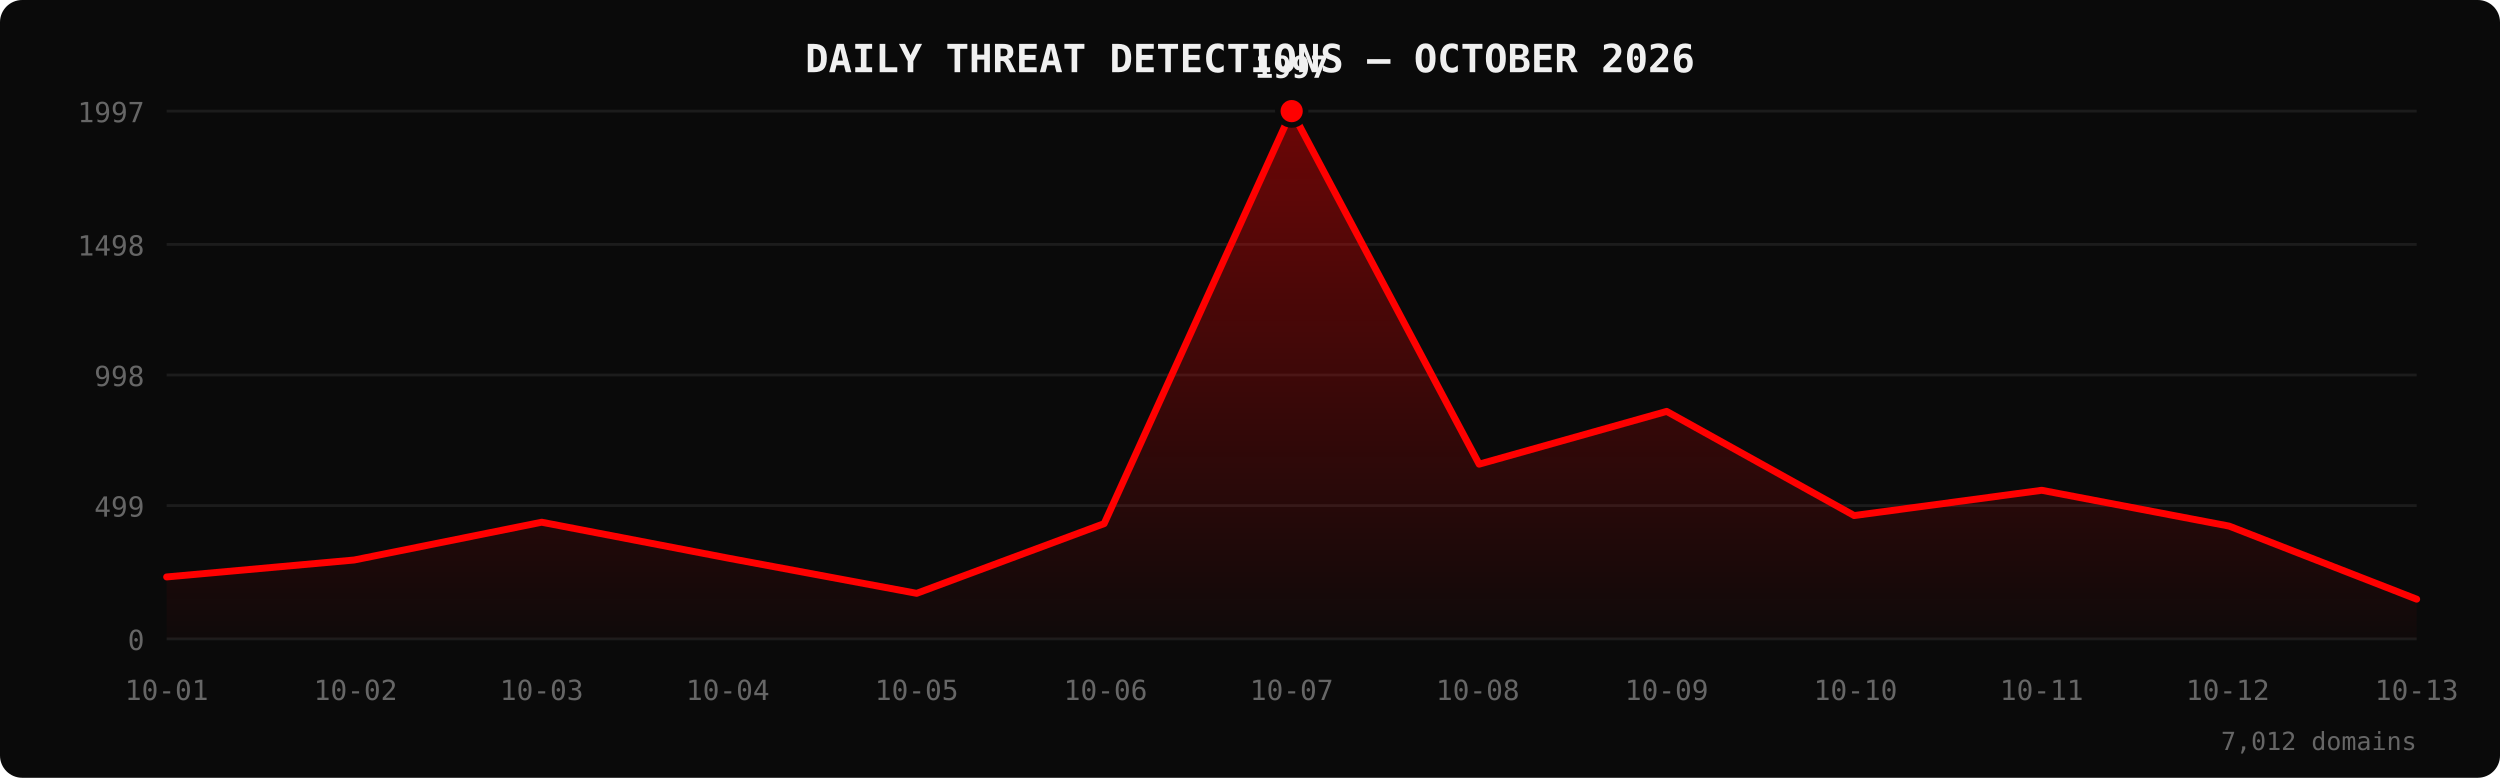
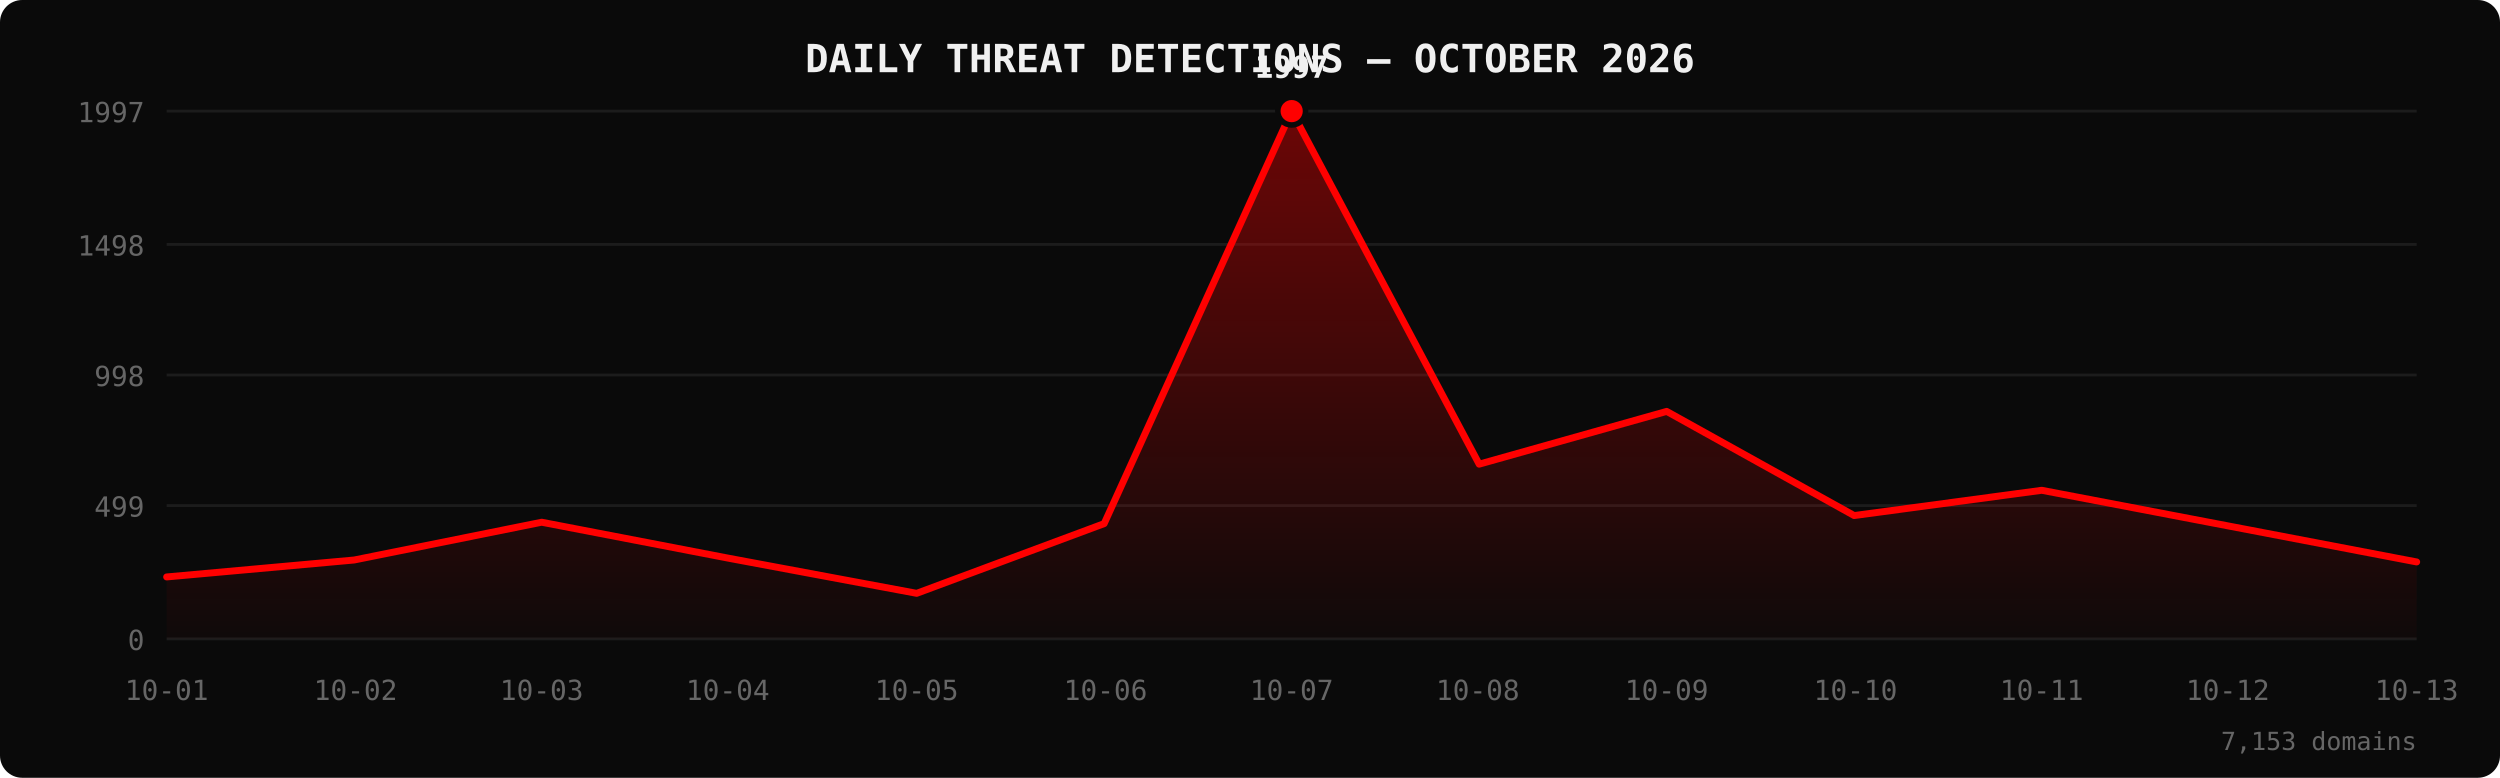
<svg xmlns="http://www.w3.org/2000/svg" width="900" height="280" viewBox="0 0 900 280">
  <rect width="900" height="280" rx="8" fill="#0A0A0A" />
  <text x="450" y="26" fill="#F0F0F0" font-size="14" text-anchor="middle" font-family="monospace" font-weight="bold">DAILY THREAT DETECTIONS — OCTOBER 2026</text>
  <line x1="60" y1="230" x2="870" y2="230" stroke="#1C1C1C" stroke-width="1" />
  <text x="52" y="234" fill="#666" font-size="10" text-anchor="end" font-family="monospace">0</text>
  <line x1="60" y1="182" x2="870" y2="182" stroke="#1C1C1C" stroke-width="1" />
  <text x="52" y="186" fill="#666" font-size="10" text-anchor="end" font-family="monospace">499</text>
  <line x1="60" y1="135" x2="870" y2="135" stroke="#1C1C1C" stroke-width="1" />
  <text x="52" y="139" fill="#666" font-size="10" text-anchor="end" font-family="monospace">998</text>
  <line x1="60" y1="88" x2="870" y2="88" stroke="#1C1C1C" stroke-width="1" />
  <text x="52" y="92" fill="#666" font-size="10" text-anchor="end" font-family="monospace">1498</text>
  <line x1="60" y1="40" x2="870" y2="40" stroke="#1C1C1C" stroke-width="1" />
  <text x="52" y="44" fill="#666" font-size="10" text-anchor="end" font-family="monospace">1997</text>
  <defs>
    <linearGradient id="areaGrad" x1="0" y1="0" x2="0" y2="1">
      <stop offset="0%" stop-color="#FF0000" stop-opacity="0.4" />
      <stop offset="100%" stop-color="#FF0000" stop-opacity="0.02" />
    </linearGradient>
  </defs>
-   <path d="M60.0,230 L60.0,207.7 L127.5,201.6 L195.0,188.0 L262.5,201.0 L330.0,213.6 L397.5,188.5 L465.0,40.0 L532.5,167.1 L600.0,148.1 L667.5,185.6 L735.0,176.5 L802.5,189.4 L870.0,215.7 L870.0,230 Z" fill="url(#areaGrad)" />
-   <polyline points="60.0,207.7 127.5,201.6 195.0,188.0 262.5,201.0 330.0,213.6 397.5,188.5 465.0,40.0 532.5,167.1 600.0,148.1 667.5,185.6 735.0,176.5 802.5,189.4 870.0,215.7" fill="none" stroke="#FF0000" stroke-width="2.5" stroke-linejoin="round" stroke-linecap="round" />
+   <path d="M60.0,230 L60.0,207.7 L127.5,201.6 L195.0,188.0 L262.5,201.0 L330.0,213.6 L397.5,188.5 L465.0,40.0 L532.5,167.1 L600.0,148.1 L667.5,185.6 L735.0,176.5 L802.5,189.4 L870.0,202.3 L870.0,230 Z" fill="url(#areaGrad)" />
+   <polyline points="60.0,207.7 127.5,201.6 195.0,188.0 262.5,201.0 330.0,213.6 397.5,188.5 465.0,40.0 532.5,167.1 600.0,148.1 667.5,185.6 735.0,176.5 802.5,189.4 870.0,202.3" fill="none" stroke="#FF0000" stroke-width="2.5" stroke-linejoin="round" stroke-linecap="round" />
  <circle cx="465.0" cy="40.0" r="5" fill="#FF0000" stroke="#0A0A0A" stroke-width="2" />
  <text x="465.0" y="28.0" fill="#F0F0F0" font-size="11" text-anchor="middle" font-family="monospace" font-weight="bold">1997</text>
  <text x="60" y="252" fill="#666" font-size="10" text-anchor="middle" font-family="monospace">10-01</text>
  <text x="128" y="252" fill="#666" font-size="10" text-anchor="middle" font-family="monospace">10-02</text>
  <text x="195" y="252" fill="#666" font-size="10" text-anchor="middle" font-family="monospace">10-03</text>
  <text x="262" y="252" fill="#666" font-size="10" text-anchor="middle" font-family="monospace">10-04</text>
  <text x="330" y="252" fill="#666" font-size="10" text-anchor="middle" font-family="monospace">10-05</text>
  <text x="398" y="252" fill="#666" font-size="10" text-anchor="middle" font-family="monospace">10-06</text>
  <text x="465" y="252" fill="#666" font-size="10" text-anchor="middle" font-family="monospace">10-07</text>
  <text x="532" y="252" fill="#666" font-size="10" text-anchor="middle" font-family="monospace">10-08</text>
  <text x="600" y="252" fill="#666" font-size="10" text-anchor="middle" font-family="monospace">10-09</text>
  <text x="668" y="252" fill="#666" font-size="10" text-anchor="middle" font-family="monospace">10-10</text>
  <text x="735" y="252" fill="#666" font-size="10" text-anchor="middle" font-family="monospace">10-11</text>
  <text x="802" y="252" fill="#666" font-size="10" text-anchor="middle" font-family="monospace">10-12</text>
  <text x="870" y="252" fill="#666" font-size="10" text-anchor="middle" font-family="monospace">10-13</text>
-   <text x="870" y="270" fill="#666" font-size="9" text-anchor="end" font-family="monospace">7,012 domains</text>
+   <text x="870" y="270" fill="#666" font-size="9" text-anchor="end" font-family="monospace">7,153 domains</text>
</svg>
